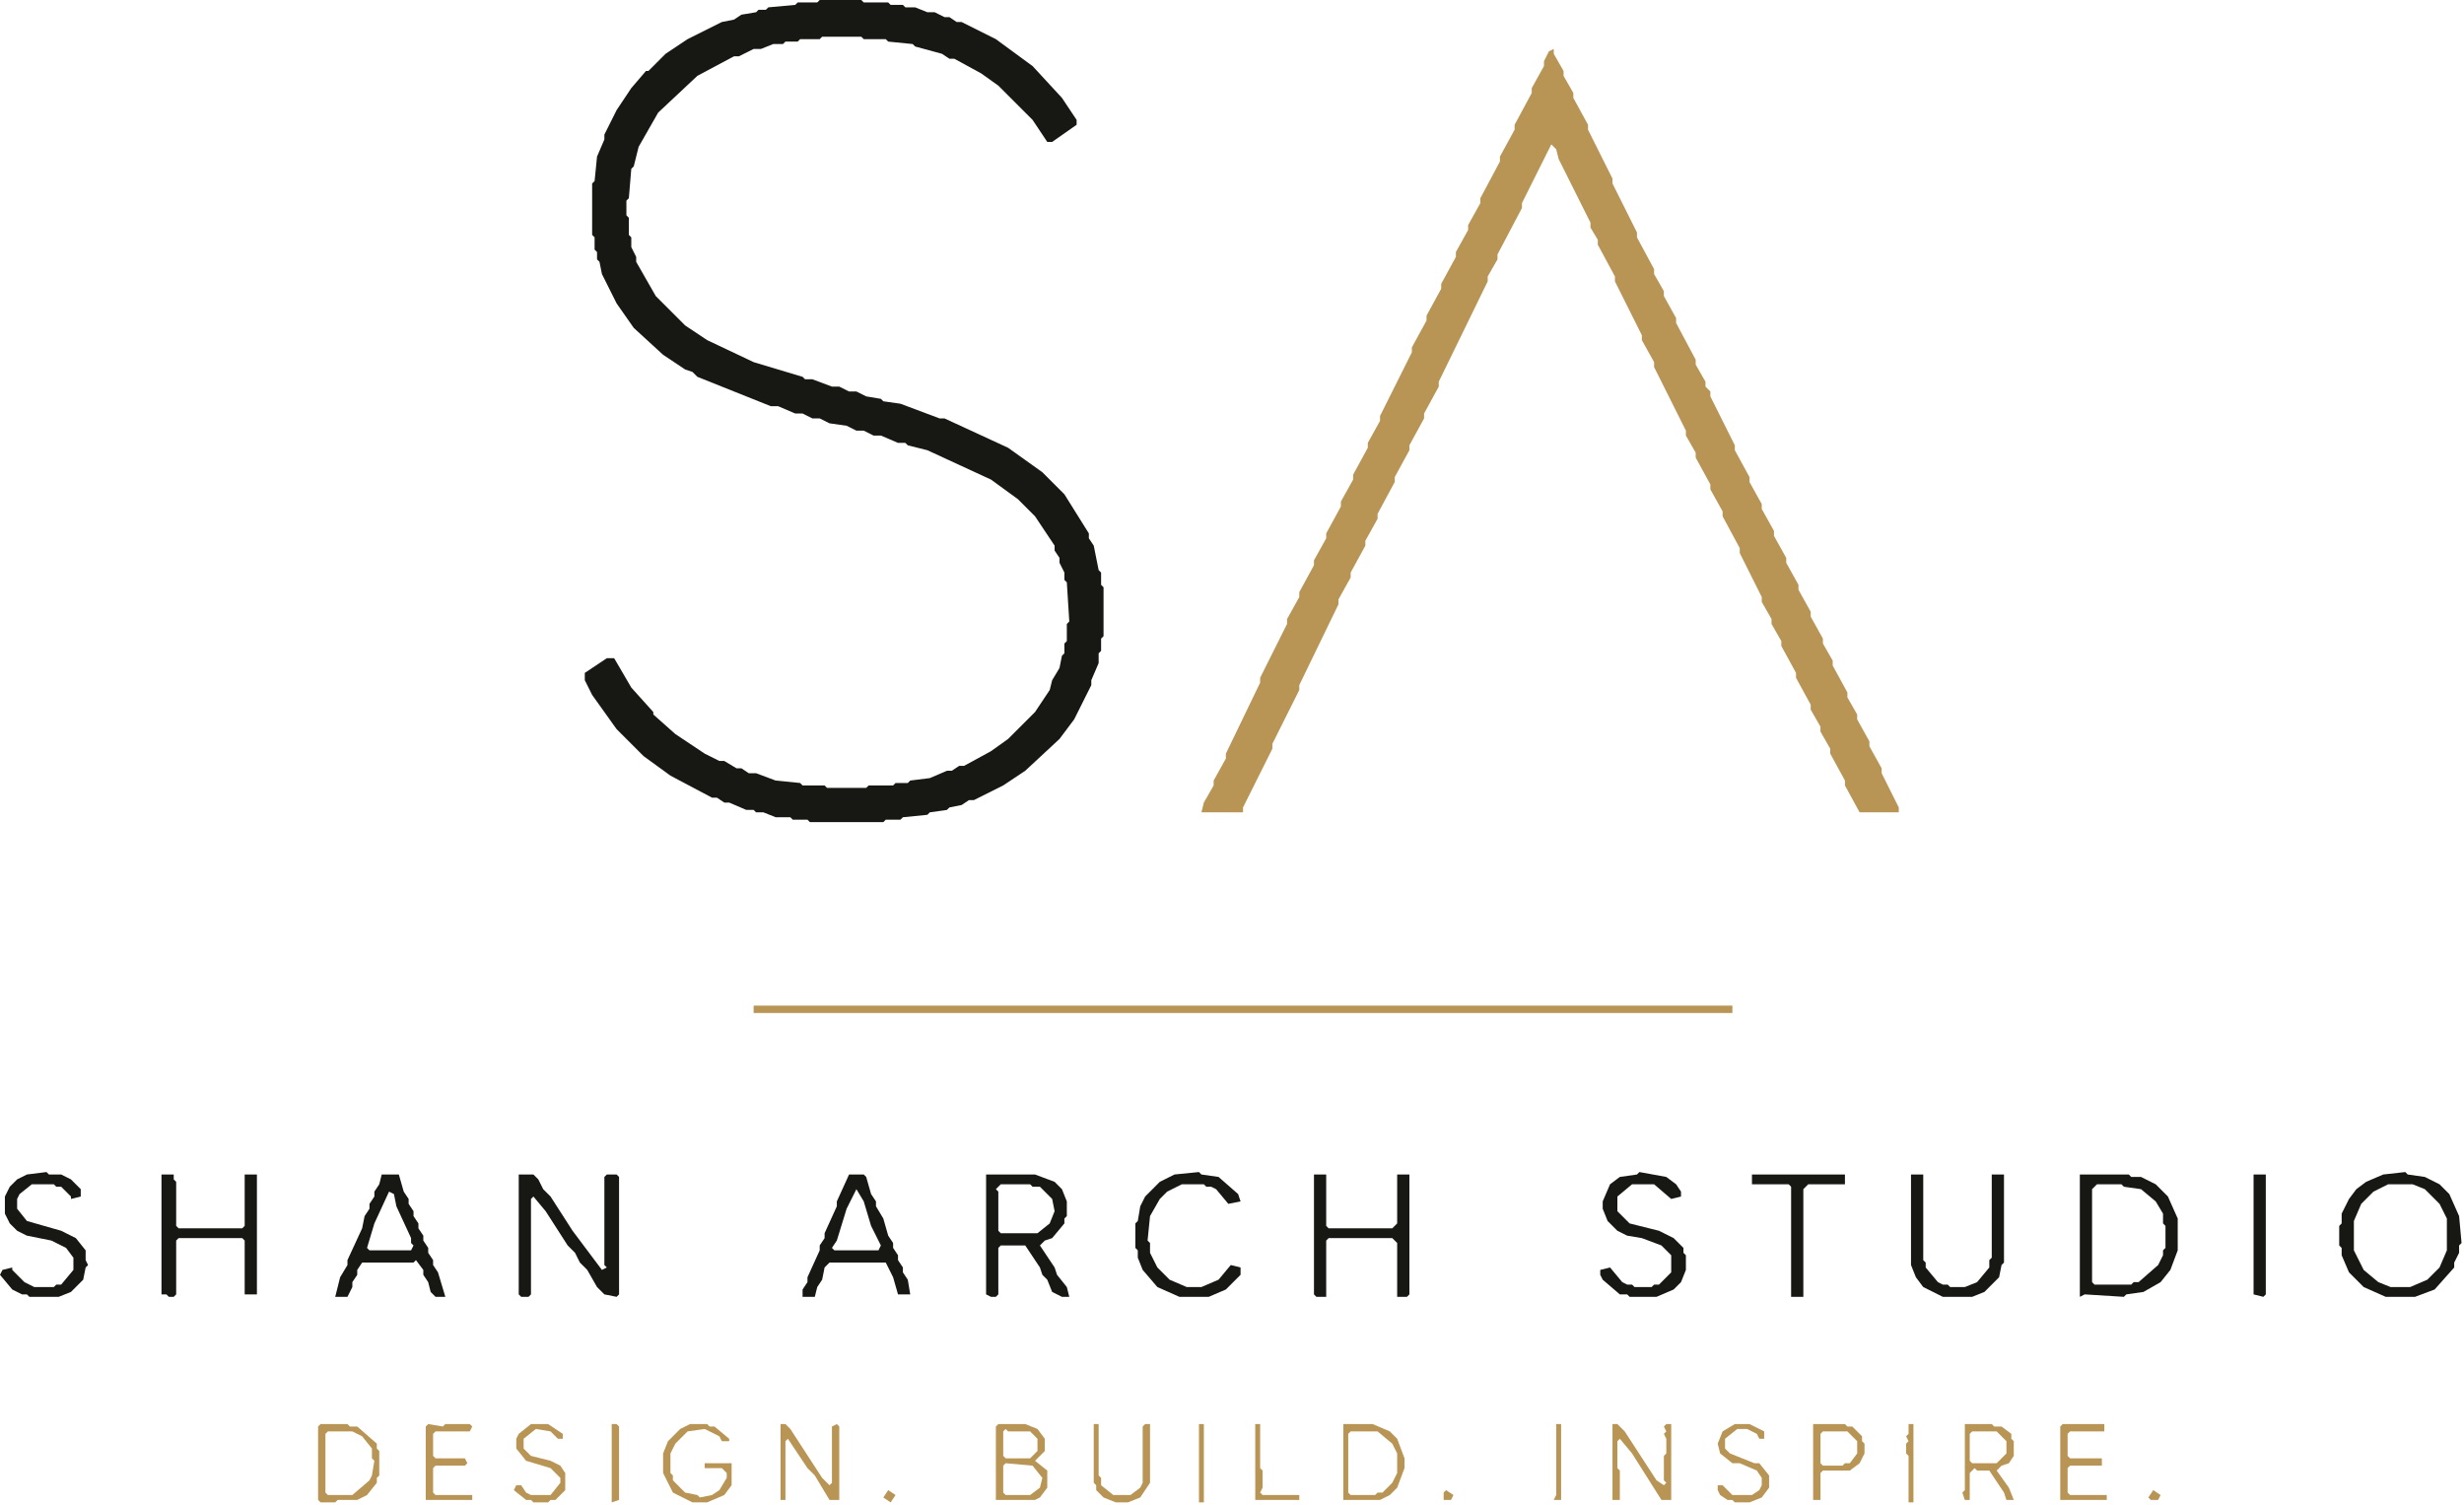
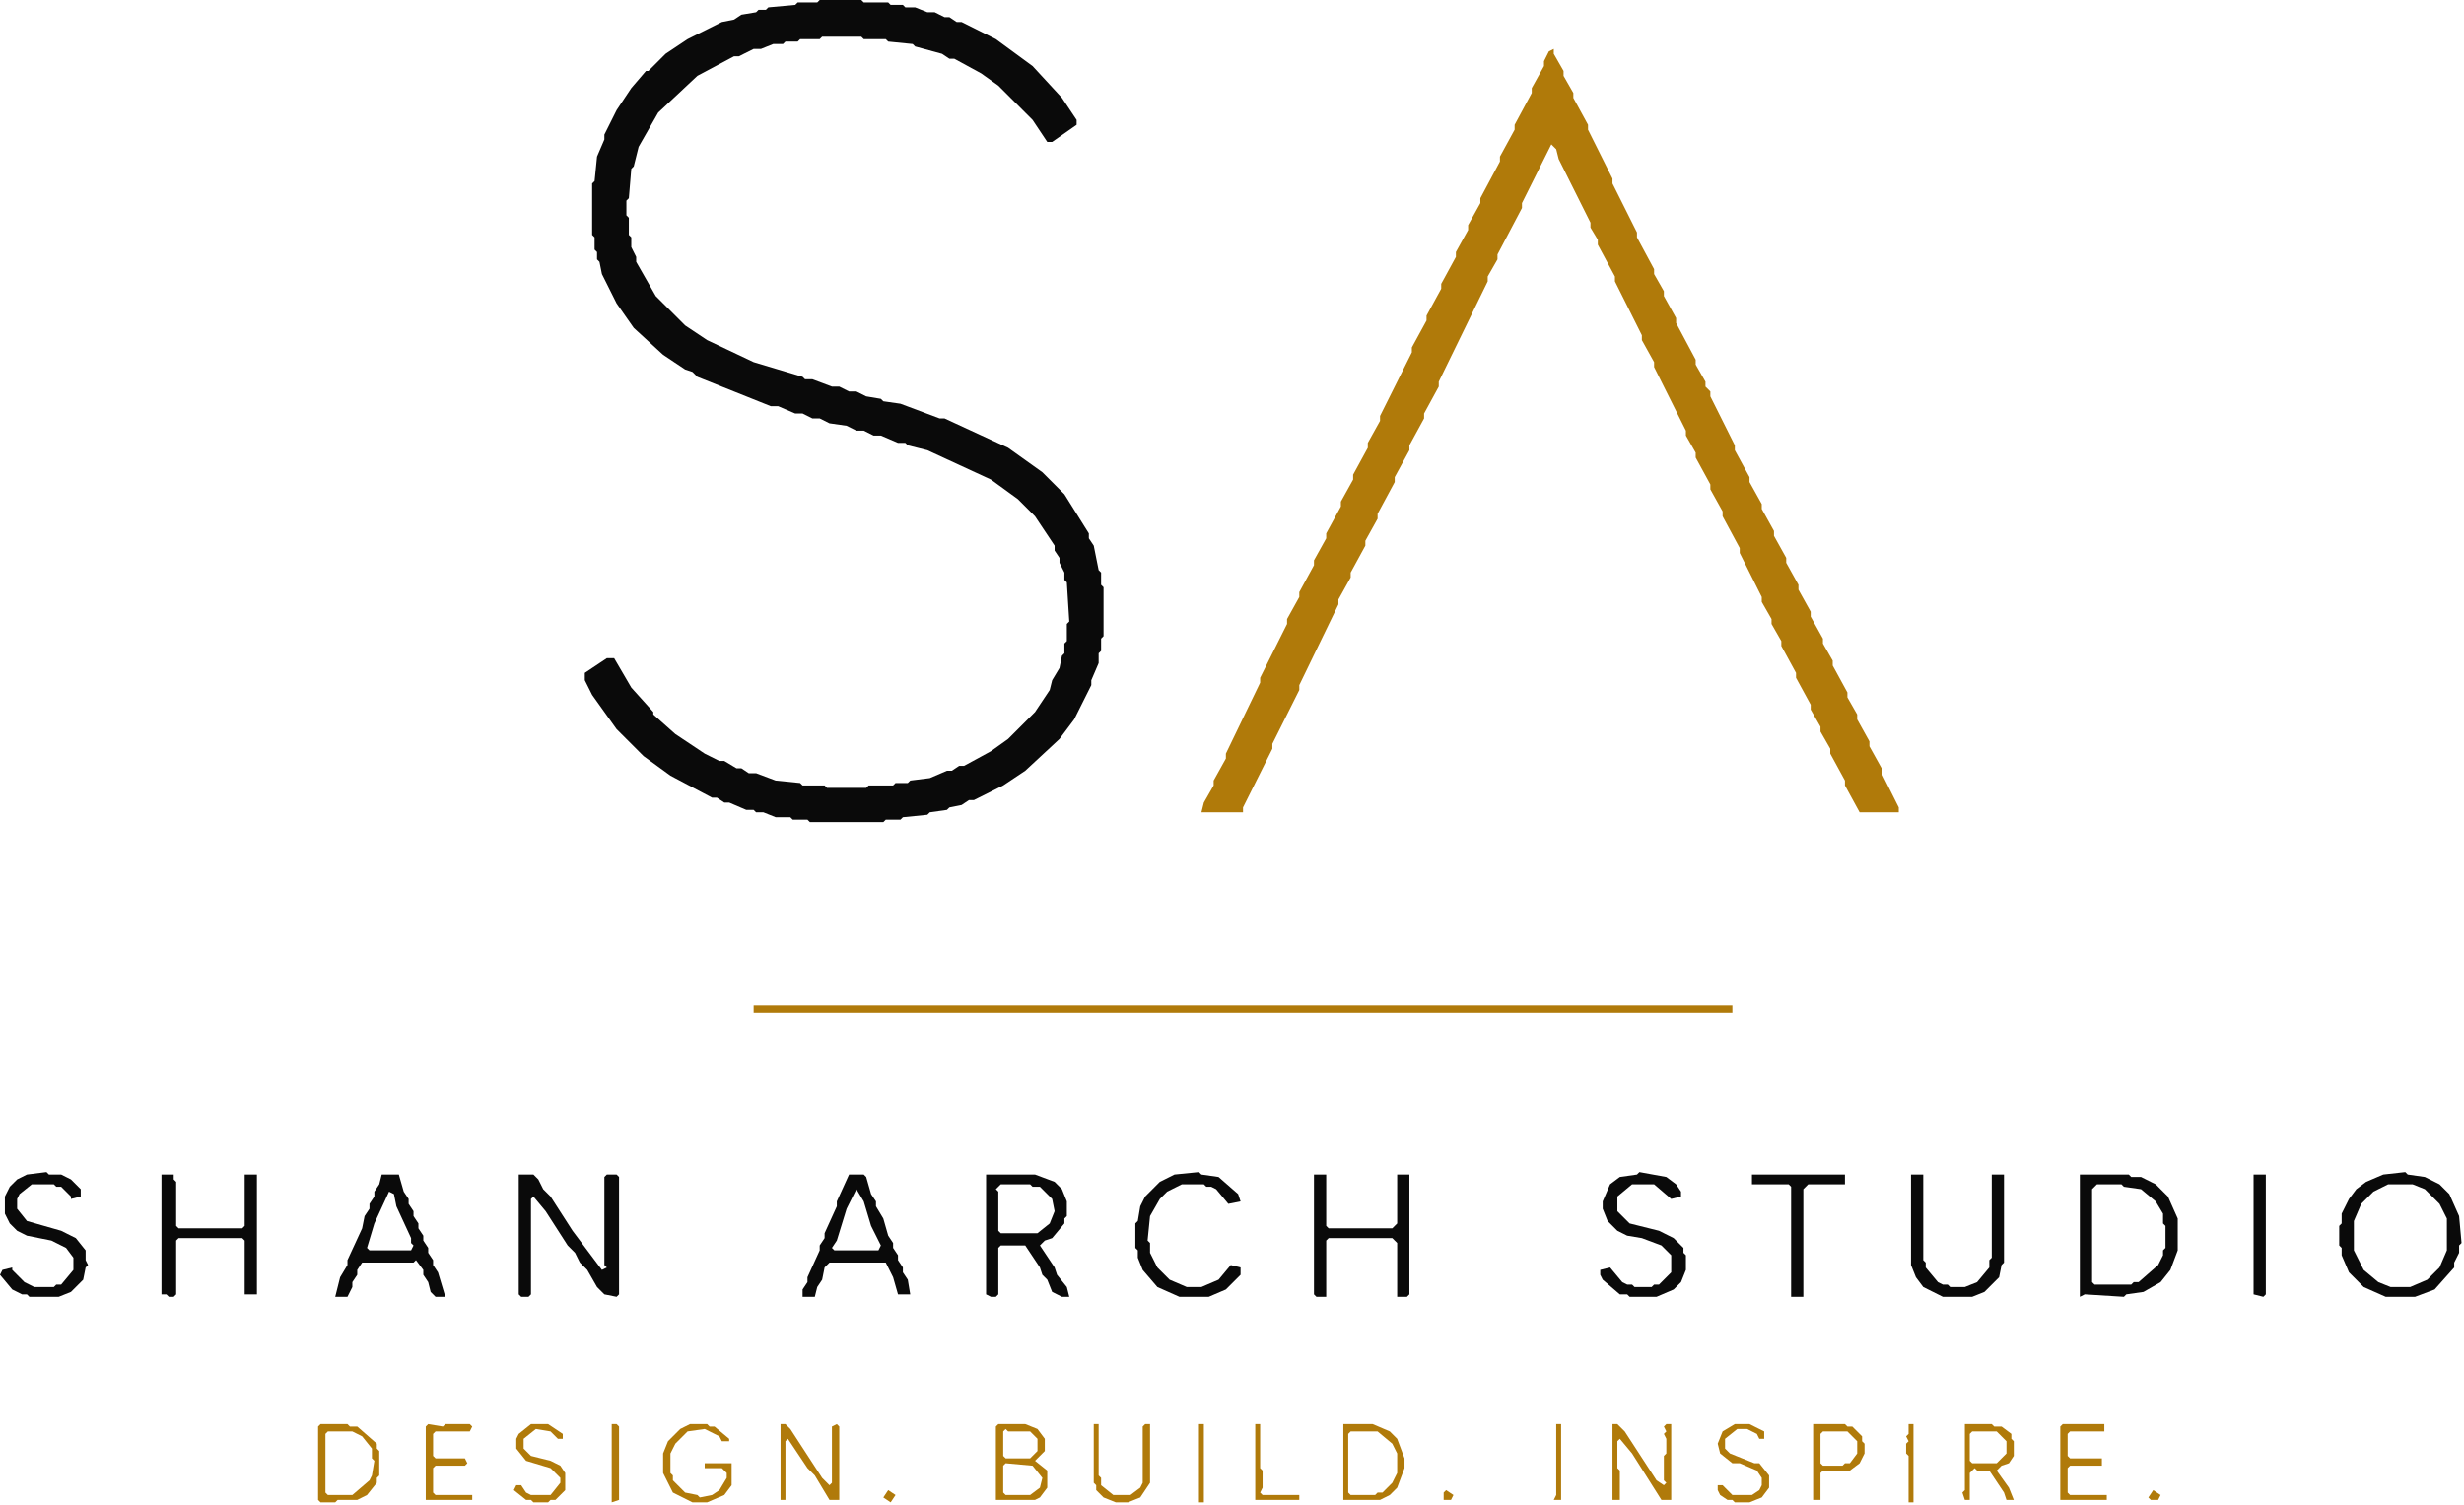
<svg xmlns="http://www.w3.org/2000/svg" viewBox="0 0 1007 615" role="img" aria-labelledby="title desc">
-   <g id="shan-black" fill="#171714" fill-rule="evenodd">
+   <g id="shan-black" fill="#0A0A0A" fill-rule="evenodd">
    <path d="M 159.00 487.00 L 161.00 488.00 L 162.00 493.00 L 168.00 506.00 L 168.00 508.00 L 169.00 509.00 L 168.00 511.00 L 151.00 511.00 L 150.00 510.00 L 153.00 500.00 Z M 350.00 486.00 L 353.00 491.00 L 356.00 501.00 L 360.00 509.00 L 359.00 511.00 L 341.00 511.00 L 340.00 510.00 L 342.00 507.00 L 346.00 494.00 Z M 976.00 484.00 L 986.00 484.00 L 991.00 486.00 L 997.00 492.00 L 1000.00 498.00 L 1000.00 511.00 L 997.00 518.00 L 992.00 523.00 L 985.00 526.00 L 977.00 526.00 L 972.00 524.00 L 966.00 519.00 L 962.00 511.00 L 962.00 499.00 L 965.00 492.00 L 970.00 487.00 Z M 857.00 484.00 L 867.00 484.00 L 868.00 485.00 L 875.00 486.00 L 881.00 491.00 L 884.00 496.00 L 884.00 500.00 L 885.00 501.00 L 885.00 510.00 L 884.00 511.00 L 884.00 513.00 L 882.00 517.00 L 874.00 524.00 L 872.00 524.00 L 871.00 525.00 L 856.00 525.00 L 855.00 524.00 L 855.00 486.00 Z M 407.00 486.00 L 409.00 484.00 L 421.00 484.00 L 422.00 485.00 L 425.00 485.00 L 430.00 490.00 L 431.00 495.00 L 429.00 500.00 L 424.00 504.00 L 409.00 504.00 L 408.00 503.00 L 408.00 487.00 Z M 921.00 480.00 L 921.00 529.00 L 925.00 530.00 L 926.00 529.00 L 926.00 480.00 Z M 850.00 480.00 L 850.00 530.00 L 852.00 529.00 L 868.00 530.00 L 869.00 529.00 L 876.00 528.00 L 883.00 524.00 L 887.00 519.00 L 890.00 511.00 L 890.00 498.00 L 886.00 489.00 L 881.00 484.00 L 875.00 481.00 L 871.00 481.00 L 870.00 480.00 Z M 781.00 480.00 L 781.00 517.00 L 783.00 522.00 L 786.00 526.00 L 794.00 530.00 L 806.00 530.00 L 811.00 528.00 L 817.00 522.00 L 818.00 517.00 L 819.00 516.00 L 819.00 480.00 L 814.00 480.00 L 814.00 514.00 L 813.00 515.00 L 813.00 518.00 L 808.00 524.00 L 803.00 526.00 L 797.00 526.00 L 796.00 525.00 L 794.00 525.00 L 792.00 524.00 L 787.00 518.00 L 787.00 516.00 L 786.00 515.00 L 786.00 480.00 Z M 716.00 480.00 L 716.00 484.00 L 731.00 484.00 L 732.00 485.00 L 732.00 530.00 L 737.00 530.00 L 737.00 486.00 L 739.00 484.00 L 754.00 484.00 L 754.00 480.00 Z M 537.00 480.00 L 537.00 529.00 L 538.00 530.00 L 542.00 530.00 L 542.00 507.00 L 543.00 506.00 L 569.00 506.00 L 571.00 508.00 L 571.00 530.00 L 575.00 530.00 L 576.00 529.00 L 576.00 480.00 L 571.00 480.00 L 571.00 500.00 L 569.00 502.00 L 543.00 502.00 L 542.00 501.00 L 542.00 480.00 Z M 403.00 480.00 L 403.00 529.00 L 405.00 530.00 L 407.00 530.00 L 408.00 529.00 L 408.00 510.00 L 409.00 509.00 L 419.00 509.00 L 425.00 518.00 L 426.00 521.00 L 428.00 523.00 L 430.00 528.00 L 434.00 530.00 L 437.00 530.00 L 436.00 526.00 L 432.00 521.00 L 431.00 518.00 L 425.00 509.00 L 427.00 507.00 L 430.00 506.00 L 435.00 500.00 L 435.00 498.00 L 436.00 497.00 L 436.00 491.00 L 434.00 486.00 L 431.00 483.00 L 423.00 480.00 Z M 347.00 480.00 L 342.00 491.00 L 342.00 493.00 L 337.00 504.00 L 337.00 506.00 L 335.00 509.00 L 335.00 511.00 L 330.00 522.00 L 330.00 524.00 L 328.00 527.00 L 328.00 530.00 L 333.00 530.00 L 334.00 526.00 L 336.00 523.00 L 337.00 518.00 L 339.00 516.00 L 362.00 516.00 L 365.00 522.00 L 367.00 529.00 L 372.00 529.00 L 371.00 523.00 L 369.00 520.00 L 369.00 518.00 L 367.00 515.00 L 367.00 513.00 L 365.00 510.00 L 365.00 508.00 L 363.00 505.00 L 361.00 498.00 L 358.00 493.00 L 358.00 491.00 L 356.00 488.00 L 354.00 481.00 L 353.00 480.00 Z M 212.00 480.00 L 212.00 529.00 L 213.00 530.00 L 216.00 530.00 L 217.00 529.00 L 217.00 490.00 L 218.00 489.00 L 223.00 495.00 L 232.00 509.00 L 235.00 512.00 L 237.00 516.00 L 240.00 519.00 L 244.00 526.00 L 247.00 529.00 L 252.00 530.00 L 253.00 529.00 L 253.00 481.00 L 252.00 480.00 L 248.00 480.00 L 247.00 481.00 L 247.00 517.00 L 248.00 518.00 L 246.00 519.00 L 234.00 503.00 L 225.00 489.00 L 222.00 486.00 L 220.00 482.00 L 218.00 480.00 Z M 156.00 480.00 L 155.00 484.00 L 153.00 487.00 L 153.00 489.00 L 151.00 492.00 L 151.00 494.00 L 149.00 497.00 L 148.00 502.00 L 142.00 515.00 L 142.00 517.00 L 139.00 522.00 L 137.00 530.00 L 142.00 530.00 L 144.00 526.00 L 144.00 524.00 L 146.00 521.00 L 146.00 519.00 L 148.00 516.00 L 169.00 516.00 L 170.00 515.00 L 173.00 519.00 L 173.00 521.00 L 175.00 524.00 L 176.00 528.00 L 178.00 530.00 L 182.00 530.00 L 179.00 520.00 L 177.00 517.00 L 177.00 515.00 L 175.00 512.00 L 175.00 510.00 L 173.00 507.00 L 173.00 505.00 L 171.00 502.00 L 171.00 500.00 L 169.00 497.00 L 169.00 495.00 L 167.00 492.00 L 167.00 490.00 L 165.00 487.00 L 163.00 480.00 Z M 66.00 480.00 L 66.00 529.00 L 68.00 529.00 L 69.00 530.00 L 71.00 530.00 L 72.00 529.00 L 72.00 507.00 L 73.00 506.00 L 99.00 506.00 L 100.00 507.00 L 100.00 529.00 L 105.00 529.00 L 105.00 480.00 L 100.00 480.00 L 100.00 501.00 L 99.00 502.00 L 73.00 502.00 L 72.00 501.00 L 72.00 483.00 L 71.00 482.00 L 71.00 480.00 Z M 974.00 480.00 L 967.00 483.00 L 963.00 486.00 L 960.00 490.00 L 957.00 496.00 L 957.00 500.00 L 956.00 501.00 L 956.00 509.00 L 957.00 510.00 L 957.00 513.00 L 960.00 520.00 L 966.00 526.00 L 975.00 530.00 L 987.00 530.00 L 995.00 527.00 L 1003.00 518.00 L 1003.00 516.00 L 1005.00 512.00 L 1005.00 509.00 L 1006.00 508.00 L 1005.00 497.00 L 1001.00 488.00 L 997.00 484.00 L 991.00 481.00 L 984.00 480.00 L 983.00 479.00 Z M 670.00 479.00 L 669.00 480.00 L 662.00 481.00 L 658.00 484.00 L 655.00 491.00 L 655.00 494.00 L 657.00 499.00 L 661.00 503.00 L 665.00 505.00 L 671.00 506.00 L 679.00 509.00 L 683.00 513.00 L 683.00 520.00 L 678.00 525.00 L 676.00 525.00 L 675.00 526.00 L 668.00 526.00 L 667.00 525.00 L 665.00 525.00 L 663.00 524.00 L 658.00 518.00 L 654.00 519.00 L 654.00 521.00 L 655.00 523.00 L 662.00 529.00 L 665.00 529.00 L 666.00 530.00 L 677.00 530.00 L 684.00 527.00 L 687.00 524.00 L 689.00 519.00 L 689.00 513.00 L 688.00 512.00 L 688.00 510.00 L 684.00 506.00 L 678.00 503.00 L 666.00 500.00 L 661.00 495.00 L 661.00 489.00 L 667.00 484.00 L 676.00 484.00 L 683.00 490.00 L 687.00 489.00 L 687.00 487.00 L 685.00 484.00 L 681.00 481.00 Z M 480.00 480.00 L 474.00 483.00 L 468.00 489.00 L 466.00 493.00 L 465.00 499.00 L 464.00 500.00 L 464.00 510.00 L 465.00 511.00 L 465.00 514.00 L 467.00 519.00 L 473.00 526.00 L 482.00 530.00 L 494.00 530.00 L 501.00 527.00 L 507.00 521.00 L 507.00 518.00 L 503.00 517.00 L 498.00 523.00 L 491.00 526.00 L 485.00 526.00 L 478.00 523.00 L 473.00 518.00 L 470.00 512.00 L 470.00 508.00 L 469.00 507.00 L 470.00 497.00 L 474.00 490.00 L 477.00 487.00 L 483.00 484.00 L 492.00 484.00 L 493.00 485.00 L 495.00 485.00 L 497.00 486.00 L 502.00 492.00 L 507.00 491.00 L 506.00 488.00 L 498.00 481.00 L 491.00 480.00 L 490.00 479.00 Z M 11.00 480.00 L 7.00 482.00 L 4.00 485.00 L 2.00 489.00 L 2.00 496.00 L 4.00 500.00 L 7.00 503.00 L 11.00 505.00 L 21.00 507.00 L 27.00 510.00 L 30.00 514.00 L 30.00 519.00 L 25.00 525.00 L 23.00 525.00 L 22.00 526.00 L 14.00 526.00 L 10.00 524.00 L 5.00 519.00 L 5.00 518.00 L 1.00 519.00 L 0.00 521.00 L 5.00 527.00 L 9.00 529.00 L 11.00 529.00 L 12.00 530.00 L 24.00 530.00 L 29.00 528.00 L 34.00 523.00 L 35.00 518.00 L 36.00 517.00 L 35.00 515.00 L 35.00 511.00 L 31.00 506.00 L 25.00 503.00 L 11.00 499.00 L 7.00 494.00 L 7.00 490.00 L 8.00 488.00 L 13.00 484.00 L 22.00 484.00 L 23.00 485.00 L 25.00 485.00 L 29.00 489.00 L 29.00 490.00 L 33.00 489.00 L 33.00 486.00 L 29.00 482.00 L 25.00 480.00 L 20.00 480.00 L 19.00 479.00 Z M 335.00 0.00 L 334.00 1.00 L 326.00 1.00 L 325.00 2.00 L 314.00 3.00 L 313.00 4.00 L 310.00 4.00 L 309.00 5.00 L 303.00 6.00 L 300.00 8.00 L 295.00 9.00 L 281.00 16.00 L 272.00 22.00 L 265.00 29.00 L 264.00 29.00 L 258.00 36.00 L 252.00 45.00 L 247.00 55.00 L 247.00 57.00 L 244.00 64.00 L 243.00 74.00 L 242.00 75.00 L 242.00 96.00 L 243.00 97.00 L 243.00 102.00 L 244.00 103.00 L 244.00 106.00 L 245.00 107.00 L 246.00 112.00 L 252.00 124.00 L 259.00 134.00 L 271.00 145.00 L 280.00 151.00 L 283.00 152.00 L 285.00 154.00 L 315.00 166.00 L 318.00 166.00 L 325.00 169.00 L 328.00 169.00 L 332.00 171.00 L 335.00 171.00 L 339.00 173.00 L 346.00 174.00 L 350.00 176.00 L 353.00 176.00 L 357.00 178.00 L 360.00 178.00 L 367.00 181.00 L 370.00 181.00 L 371.00 182.00 L 379.00 184.00 L 405.00 196.00 L 416.00 204.00 L 423.00 211.00 L 431.00 223.00 L 431.00 225.00 L 433.00 228.00 L 433.00 230.00 L 435.00 234.00 L 435.00 237.00 L 436.00 238.00 L 437.00 254.00 L 436.00 255.00 L 436.00 262.00 L 435.00 263.00 L 435.00 267.00 L 434.00 268.00 L 433.00 273.00 L 430.00 278.00 L 429.00 282.00 L 423.00 291.00 L 412.00 302.00 L 405.00 307.00 L 394.00 313.00 L 392.00 313.00 L 389.00 315.00 L 387.00 315.00 L 380.00 318.00 L 372.00 319.00 L 371.00 320.00 L 366.00 320.00 L 365.00 321.00 L 355.00 321.00 L 354.00 322.00 L 338.00 322.00 L 337.00 321.00 L 328.00 321.00 L 327.00 320.00 L 317.00 319.00 L 309.00 316.00 L 306.00 316.00 L 303.00 314.00 L 301.00 314.00 L 296.00 311.00 L 294.00 311.00 L 288.00 308.00 L 276.00 300.00 L 267.00 292.00 L 267.00 291.00 L 258.00 281.00 L 251.00 269.00 L 248.00 269.00 L 239.00 275.00 L 239.00 278.00 L 242.00 284.00 L 252.00 298.00 L 263.00 309.00 L 274.00 317.00 L 291.00 326.00 L 293.00 326.00 L 296.00 328.00 L 298.00 328.00 L 305.00 331.00 L 308.00 331.00 L 309.00 332.00 L 312.00 332.00 L 317.00 334.00 L 323.00 334.00 L 324.00 335.00 L 330.00 335.00 L 331.00 336.00 L 361.00 336.00 L 362.00 335.00 L 368.00 335.00 L 369.00 334.00 L 379.00 333.00 L 380.00 332.00 L 387.00 331.00 L 388.00 330.00 L 393.00 329.00 L 396.00 327.00 L 398.00 327.00 L 410.00 321.00 L 419.00 315.00 L 433.00 302.00 L 439.00 294.00 L 446.00 280.00 L 446.00 278.00 L 449.00 271.00 L 449.00 267.00 L 450.00 266.00 L 450.00 261.00 L 451.00 260.00 L 451.00 240.00 L 450.00 239.00 L 450.00 234.00 L 449.00 233.00 L 447.00 223.00 L 445.00 220.00 L 445.00 218.00 L 435.00 202.00 L 426.00 193.00 L 412.00 183.00 L 386.00 171.00 L 384.00 171.00 L 368.00 165.00 L 361.00 164.00 L 360.00 163.00 L 354.00 162.00 L 350.00 160.00 L 347.00 160.00 L 343.00 158.00 L 340.00 158.00 L 332.00 155.00 L 329.00 155.00 L 328.00 154.00 L 308.00 148.00 L 289.00 139.00 L 280.00 133.00 L 268.00 121.00 L 260.00 107.00 L 260.00 105.00 L 258.00 101.00 L 258.00 97.00 L 257.00 96.00 L 257.00 89.00 L 256.00 88.00 L 256.00 82.00 L 257.00 81.00 L 258.00 69.00 L 259.00 68.00 L 261.00 60.00 L 269.00 46.00 L 285.00 31.00 L 300.00 23.00 L 302.00 23.00 L 308.00 20.00 L 311.00 20.00 L 316.00 18.00 L 320.00 18.00 L 321.00 17.00 L 326.00 17.00 L 327.00 16.00 L 335.00 16.00 L 336.00 15.00 L 352.00 15.00 L 353.00 16.00 L 362.00 16.00 L 363.00 17.00 L 373.00 18.00 L 374.00 19.00 L 385.00 22.00 L 388.00 24.00 L 390.00 24.00 L 401.00 30.00 L 408.00 35.00 L 422.00 49.00 L 428.00 58.00 L 430.00 58.00 L 440.00 51.00 L 440.00 49.00 L 434.00 40.00 L 422.00 27.00 L 407.00 16.00 L 393.00 9.00 L 391.00 9.00 L 388.00 7.00 L 386.00 7.00 L 382.00 5.00 L 379.00 5.00 L 374.00 3.00 L 370.00 3.00 L 369.00 2.00 L 364.00 2.00 L 363.00 1.00 L 353.00 1.00 L 352.00 0.00 Z" />
  </g>
-   <g id="shan-gold" fill="#B89455" fill-rule="evenodd">
+   <g id="shan-gold" fill="#B07A0A" fill-rule="evenodd">
    <path d="M 880.00 609.00 L 878.00 612.00 L 879.00 613.00 L 882.00 613.00 L 883.00 611.00 Z M 591.00 609.00 L 590.00 610.00 L 590.00 613.00 L 593.00 613.00 L 594.00 611.00 Z M 363.00 609.00 L 361.00 612.00 L 364.00 614.00 L 366.00 611.00 Z M 410.00 599.00 L 411.00 598.00 L 422.00 599.00 L 426.00 604.00 L 425.00 608.00 L 421.00 611.00 L 411.00 611.00 L 410.00 610.00 Z M 805.00 586.00 L 806.00 585.00 L 816.00 585.00 L 820.00 589.00 L 820.00 594.00 L 816.00 598.00 L 806.00 598.00 L 805.00 597.00 Z M 744.00 586.00 L 745.00 585.00 L 755.00 585.00 L 759.00 589.00 L 759.00 594.00 L 756.00 598.00 L 754.00 598.00 L 753.00 599.00 L 745.00 599.00 L 744.00 598.00 Z M 552.00 585.00 L 563.00 585.00 L 569.00 590.00 L 571.00 594.00 L 571.00 602.00 L 569.00 606.00 L 565.00 610.00 L 563.00 610.00 L 562.00 611.00 L 552.00 611.00 L 551.00 610.00 L 551.00 586.00 Z M 134.00 585.00 L 144.00 585.00 L 148.00 587.00 L 152.00 592.00 L 152.00 596.00 L 153.00 597.00 L 152.00 603.00 L 151.00 605.00 L 144.00 611.00 L 134.00 611.00 L 133.00 610.00 L 133.00 586.00 Z M 410.00 585.00 L 411.00 584.00 L 412.00 585.00 L 421.00 585.00 L 424.00 588.00 L 424.00 593.00 L 421.00 596.00 L 411.00 596.00 L 410.00 595.00 Z M 843.00 582.00 L 842.00 583.00 L 842.00 613.00 L 861.00 613.00 L 861.00 611.00 L 846.00 611.00 L 845.00 610.00 L 845.00 600.00 L 846.00 599.00 L 859.00 599.00 L 859.00 596.00 L 846.00 596.00 L 845.00 595.00 L 845.00 586.00 L 846.00 585.00 L 860.00 585.00 L 860.00 582.00 Z M 803.00 582.00 L 803.00 609.00 L 802.00 610.00 L 803.00 613.00 L 805.00 613.00 L 805.00 602.00 L 807.00 600.00 L 808.00 601.00 L 813.00 601.00 L 819.00 610.00 L 820.00 613.00 L 823.00 613.00 L 821.00 608.00 L 816.00 601.00 L 818.00 599.00 L 821.00 598.00 L 823.00 595.00 L 823.00 589.00 L 822.00 588.00 L 822.00 586.00 L 818.00 583.00 L 815.00 583.00 L 814.00 582.00 Z M 780.00 582.00 L 780.00 586.00 L 779.00 587.00 L 780.00 589.00 L 779.00 590.00 L 779.00 594.00 L 780.00 595.00 L 780.00 614.00 L 782.00 614.00 L 782.00 582.00 Z M 757.00 583.00 L 755.00 583.00 L 754.00 582.00 L 741.00 582.00 L 741.00 613.00 L 744.00 613.00 L 744.00 602.00 L 745.00 601.00 L 756.00 601.00 L 760.00 598.00 L 762.00 594.00 L 762.00 590.00 L 761.00 589.00 L 761.00 587.00 Z M 709.00 582.00 L 704.00 585.00 L 702.00 590.00 L 703.00 594.00 L 708.00 598.00 L 711.00 598.00 L 718.00 601.00 L 720.00 604.00 L 720.00 607.00 L 719.00 609.00 L 716.00 611.00 L 708.00 611.00 L 704.00 607.00 L 702.00 607.00 L 702.00 609.00 L 703.00 611.00 L 706.00 613.00 L 708.00 613.00 L 709.00 614.00 L 715.00 614.00 L 720.00 612.00 L 723.00 608.00 L 723.00 603.00 L 719.00 598.00 L 717.00 598.00 L 707.00 594.00 L 705.00 592.00 L 705.00 588.00 L 710.00 584.00 L 714.00 584.00 L 718.00 586.00 L 719.00 588.00 L 721.00 588.00 L 721.00 585.00 L 715.00 582.00 Z M 659.00 582.00 L 659.00 613.00 L 662.00 613.00 L 662.00 601.00 L 661.00 600.00 L 661.00 589.00 L 662.00 588.00 L 667.00 594.00 L 679.00 613.00 L 683.00 613.00 L 683.00 582.00 L 681.00 582.00 L 680.00 583.00 L 681.00 585.00 L 680.00 586.00 L 681.00 588.00 L 681.00 594.00 L 680.00 595.00 L 680.00 605.00 L 681.00 606.00 L 680.00 607.00 L 677.00 605.00 L 664.00 585.00 L 661.00 582.00 Z M 636.00 582.00 L 636.00 611.00 L 635.00 613.00 L 638.00 613.00 L 638.00 582.00 Z M 549.00 582.00 L 549.00 613.00 L 564.00 613.00 L 568.00 611.00 L 571.00 608.00 L 574.00 600.00 L 574.00 596.00 L 571.00 588.00 L 568.00 585.00 L 561.00 582.00 Z M 513.00 582.00 L 513.00 613.00 L 531.00 613.00 L 531.00 611.00 L 516.00 611.00 L 515.00 610.00 L 516.00 608.00 L 516.00 601.00 L 515.00 600.00 L 515.00 582.00 Z M 490.00 582.00 L 490.00 614.00 L 492.00 614.00 L 492.00 582.00 Z M 447.00 582.00 L 447.00 606.00 L 448.00 607.00 L 448.00 609.00 L 451.00 612.00 L 456.00 614.00 L 461.00 614.00 L 466.00 612.00 L 470.00 606.00 L 470.00 582.00 L 468.00 582.00 L 467.00 583.00 L 467.00 606.00 L 466.00 608.00 L 462.00 611.00 L 455.00 611.00 L 450.00 607.00 L 450.00 604.00 L 449.00 603.00 L 449.00 582.00 Z M 408.00 582.00 L 407.00 583.00 L 407.00 613.00 L 423.00 613.00 L 425.00 612.00 L 428.00 608.00 L 428.00 601.00 L 423.00 597.00 L 427.00 593.00 L 427.00 588.00 L 424.00 584.00 L 419.00 582.00 Z M 319.00 582.00 L 319.00 613.00 L 321.00 613.00 L 321.00 589.00 L 322.00 588.00 L 330.00 600.00 L 333.00 603.00 L 339.00 613.00 L 343.00 613.00 L 343.00 583.00 L 342.00 582.00 L 340.00 583.00 L 340.00 606.00 L 339.00 607.00 L 336.00 604.00 L 323.00 584.00 L 321.00 582.00 Z M 282.00 582.00 L 278.00 584.00 L 273.00 589.00 L 271.00 594.00 L 271.00 602.00 L 275.00 610.00 L 283.00 614.00 L 289.00 614.00 L 296.00 611.00 L 299.00 607.00 L 299.00 598.00 L 288.00 598.00 L 288.00 600.00 L 295.00 600.00 L 297.00 602.00 L 297.00 604.00 L 294.00 609.00 L 291.00 611.00 L 286.00 612.00 L 285.00 611.00 L 280.00 610.00 L 275.00 605.00 L 275.00 603.00 L 274.00 602.00 L 274.00 594.00 L 276.00 590.00 L 281.00 585.00 L 288.00 584.00 L 294.00 587.00 L 295.00 589.00 L 298.00 589.00 L 298.00 588.00 L 292.00 583.00 L 290.00 583.00 L 289.00 582.00 Z M 252.00 582.00 L 250.00 582.00 L 250.00 614.00 L 253.00 613.00 L 253.00 583.00 Z M 217.00 582.00 L 212.00 586.00 L 211.00 588.00 L 211.00 592.00 L 215.00 597.00 L 225.00 600.00 L 229.00 604.00 L 229.00 606.00 L 225.00 611.00 L 217.00 611.00 L 215.00 610.00 L 213.00 607.00 L 211.00 607.00 L 210.00 609.00 L 215.00 613.00 L 217.00 613.00 L 218.00 614.00 L 224.00 614.00 L 225.00 613.00 L 227.00 613.00 L 231.00 609.00 L 231.00 602.00 L 229.00 599.00 L 225.00 597.00 L 217.00 595.00 L 214.00 592.00 L 214.00 588.00 L 219.00 584.00 L 225.00 585.00 L 228.00 588.00 L 230.00 588.00 L 230.00 586.00 L 224.00 582.00 Z M 175.00 582.00 L 174.00 583.00 L 174.00 613.00 L 193.00 613.00 L 193.00 611.00 L 178.00 611.00 L 177.00 610.00 L 177.00 600.00 L 178.00 599.00 L 190.00 599.00 L 191.00 598.00 L 190.00 596.00 L 178.00 596.00 L 177.00 595.00 L 177.00 586.00 L 178.00 585.00 L 192.00 585.00 L 193.00 583.00 L 192.00 582.00 L 182.00 582.00 L 181.00 583.00 Z M 131.00 582.00 L 130.00 583.00 L 130.00 613.00 L 131.00 614.00 L 137.00 614.00 L 138.00 613.00 L 146.00 613.00 L 150.00 611.00 L 154.00 606.00 L 154.00 604.00 L 155.00 603.00 L 155.00 593.00 L 154.00 592.00 L 154.00 590.00 L 146.00 583.00 L 143.00 583.00 L 142.00 582.00 Z M 308.00 411.00 L 308.00 414.00 L 708.00 414.00 L 708.00 411.00 Z M 635.00 20.00 L 633.00 21.00 L 631.00 25.00 L 631.00 27.00 L 626.00 36.00 L 626.00 38.00 L 619.00 51.00 L 619.00 53.00 L 613.00 64.00 L 613.00 66.00 L 605.00 81.00 L 605.00 83.00 L 600.00 92.00 L 600.00 94.00 L 595.00 103.00 L 595.00 105.00 L 589.00 116.00 L 589.00 118.00 L 583.00 129.00 L 583.00 131.00 L 577.00 142.00 L 577.00 144.00 L 564.00 170.00 L 564.00 172.00 L 559.00 181.00 L 559.00 183.00 L 553.00 194.00 L 553.00 196.00 L 548.00 205.00 L 548.00 207.00 L 542.00 218.00 L 542.00 220.00 L 537.00 229.00 L 537.00 231.00 L 531.00 242.00 L 531.00 244.00 L 526.00 253.00 L 526.00 255.00 L 515.00 277.00 L 515.00 279.00 L 501.00 308.00 L 501.00 310.00 L 496.00 319.00 L 496.00 321.00 L 492.00 328.00 L 491.00 332.00 L 508.00 332.00 L 508.00 330.00 L 520.00 306.00 L 520.00 304.00 L 531.00 282.00 L 531.00 280.00 L 547.00 247.00 L 547.00 245.00 L 552.00 236.00 L 552.00 234.00 L 558.00 223.00 L 558.00 221.00 L 563.00 212.00 L 563.00 210.00 L 570.00 197.00 L 570.00 195.00 L 576.00 184.00 L 576.00 182.00 L 582.00 171.00 L 582.00 169.00 L 588.00 158.00 L 588.00 156.00 L 608.00 115.00 L 608.00 113.00 L 612.00 106.00 L 612.00 104.00 L 622.00 85.00 L 622.00 83.00 L 634.00 59.00 L 636.00 61.00 L 637.00 65.00 L 650.00 91.00 L 650.00 93.00 L 653.00 98.00 L 653.00 100.00 L 660.00 113.00 L 660.00 115.00 L 671.00 137.00 L 671.00 139.00 L 676.00 148.00 L 676.00 150.00 L 689.00 176.00 L 689.00 178.00 L 693.00 185.00 L 693.00 187.00 L 699.00 198.00 L 699.00 200.00 L 704.00 209.00 L 704.00 211.00 L 711.00 224.00 L 711.00 226.00 L 720.00 244.00 L 720.00 246.00 L 724.00 253.00 L 724.00 255.00 L 728.00 262.00 L 728.00 264.00 L 734.00 275.00 L 734.00 277.00 L 740.00 288.00 L 740.00 290.00 L 744.00 297.00 L 744.00 299.00 L 748.00 306.00 L 748.00 308.00 L 754.00 319.00 L 754.00 321.00 L 760.00 332.00 L 776.00 332.00 L 776.00 330.00 L 769.00 316.00 L 769.00 314.00 L 764.00 305.00 L 764.00 303.00 L 759.00 294.00 L 759.00 292.00 L 755.00 285.00 L 755.00 283.00 L 749.00 272.00 L 749.00 270.00 L 745.00 263.00 L 745.00 261.00 L 740.00 252.00 L 740.00 250.00 L 735.00 241.00 L 735.00 239.00 L 730.00 230.00 L 730.00 228.00 L 725.00 219.00 L 725.00 217.00 L 720.00 208.00 L 720.00 206.00 L 715.00 197.00 L 715.00 195.00 L 709.00 184.00 L 709.00 182.00 L 699.00 162.00 L 699.00 160.00 L 697.00 158.00 L 697.00 156.00 L 693.00 149.00 L 693.00 147.00 L 685.00 132.00 L 685.00 130.00 L 680.00 121.00 L 680.00 119.00 L 676.00 112.00 L 676.00 110.00 L 669.00 97.00 L 669.00 95.00 L 659.00 75.00 L 659.00 73.00 L 649.00 53.00 L 649.00 51.00 L 643.00 40.00 L 643.00 38.00 L 639.00 31.00 L 639.00 29.00 L 635.00 22.00 Z" />
  </g>
</svg>
